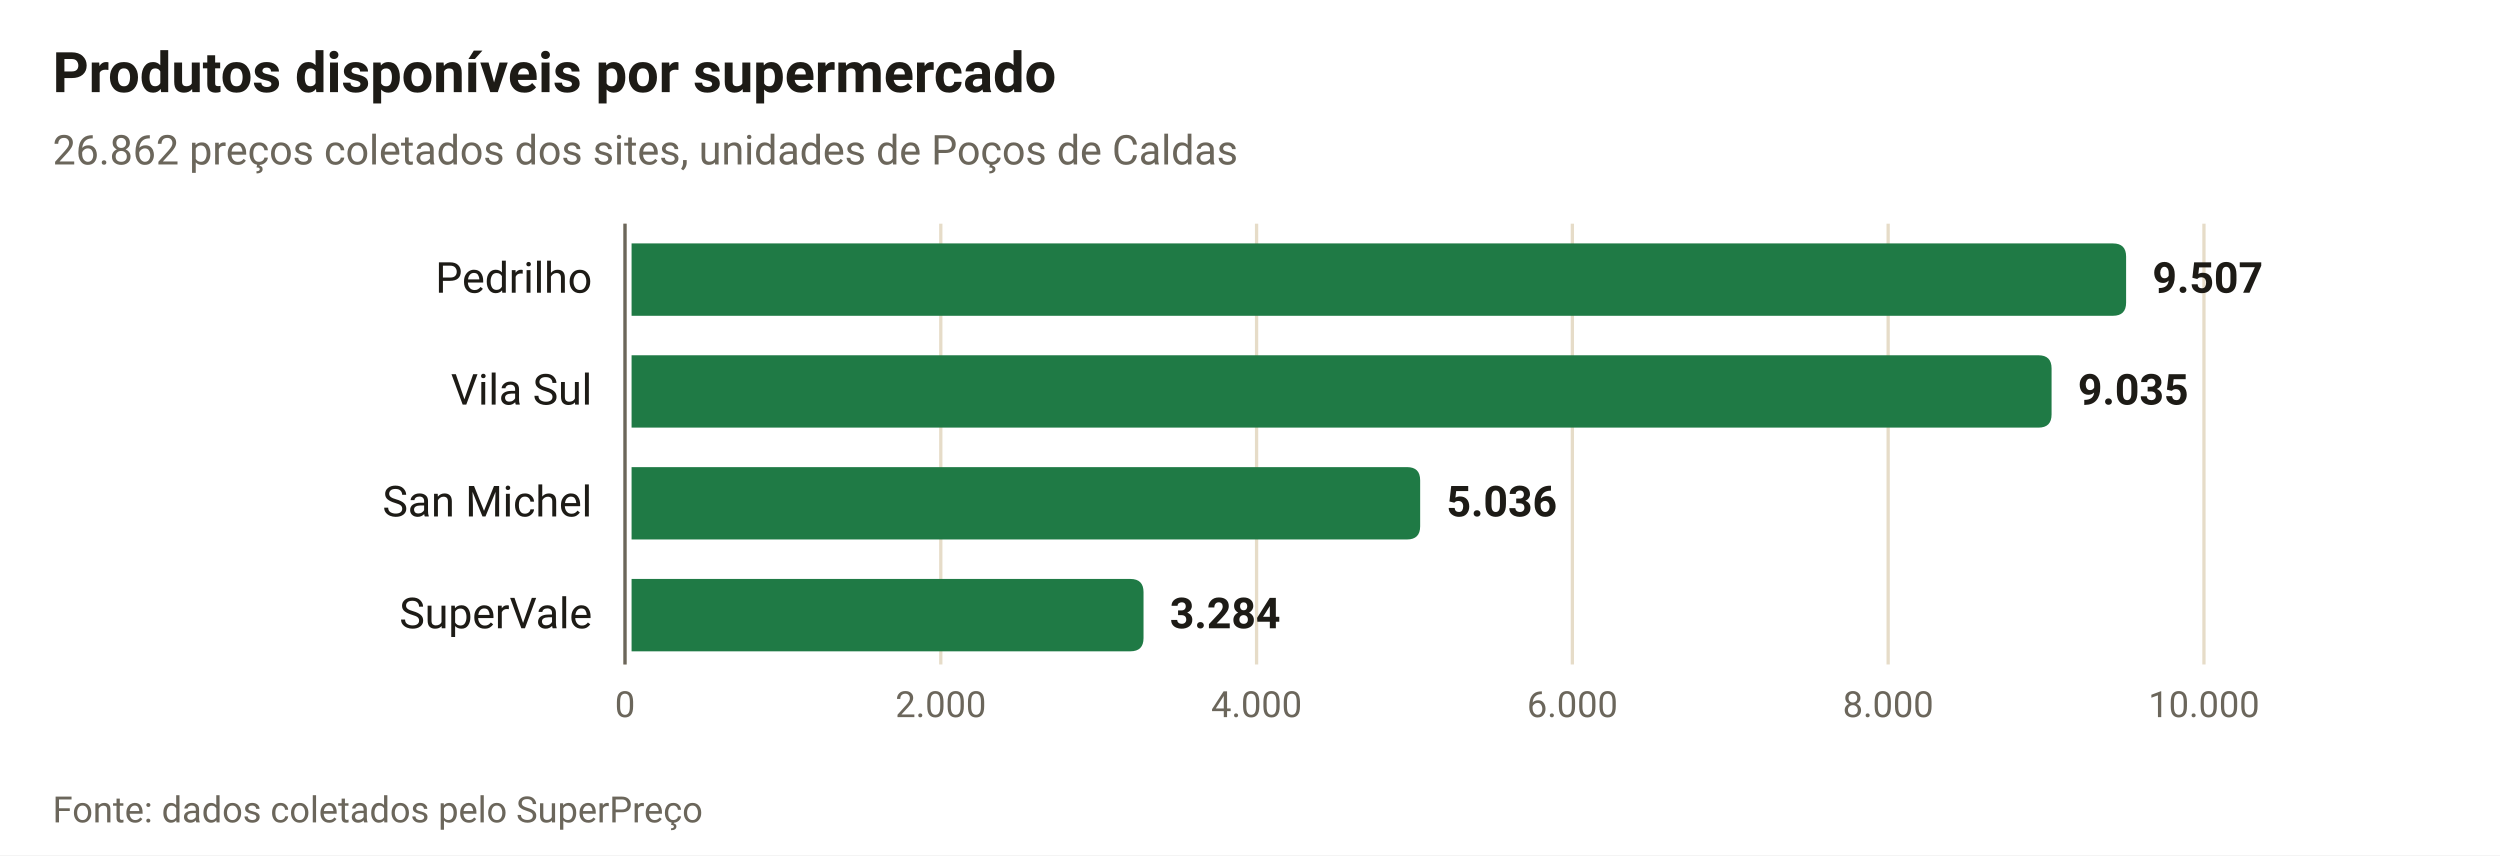
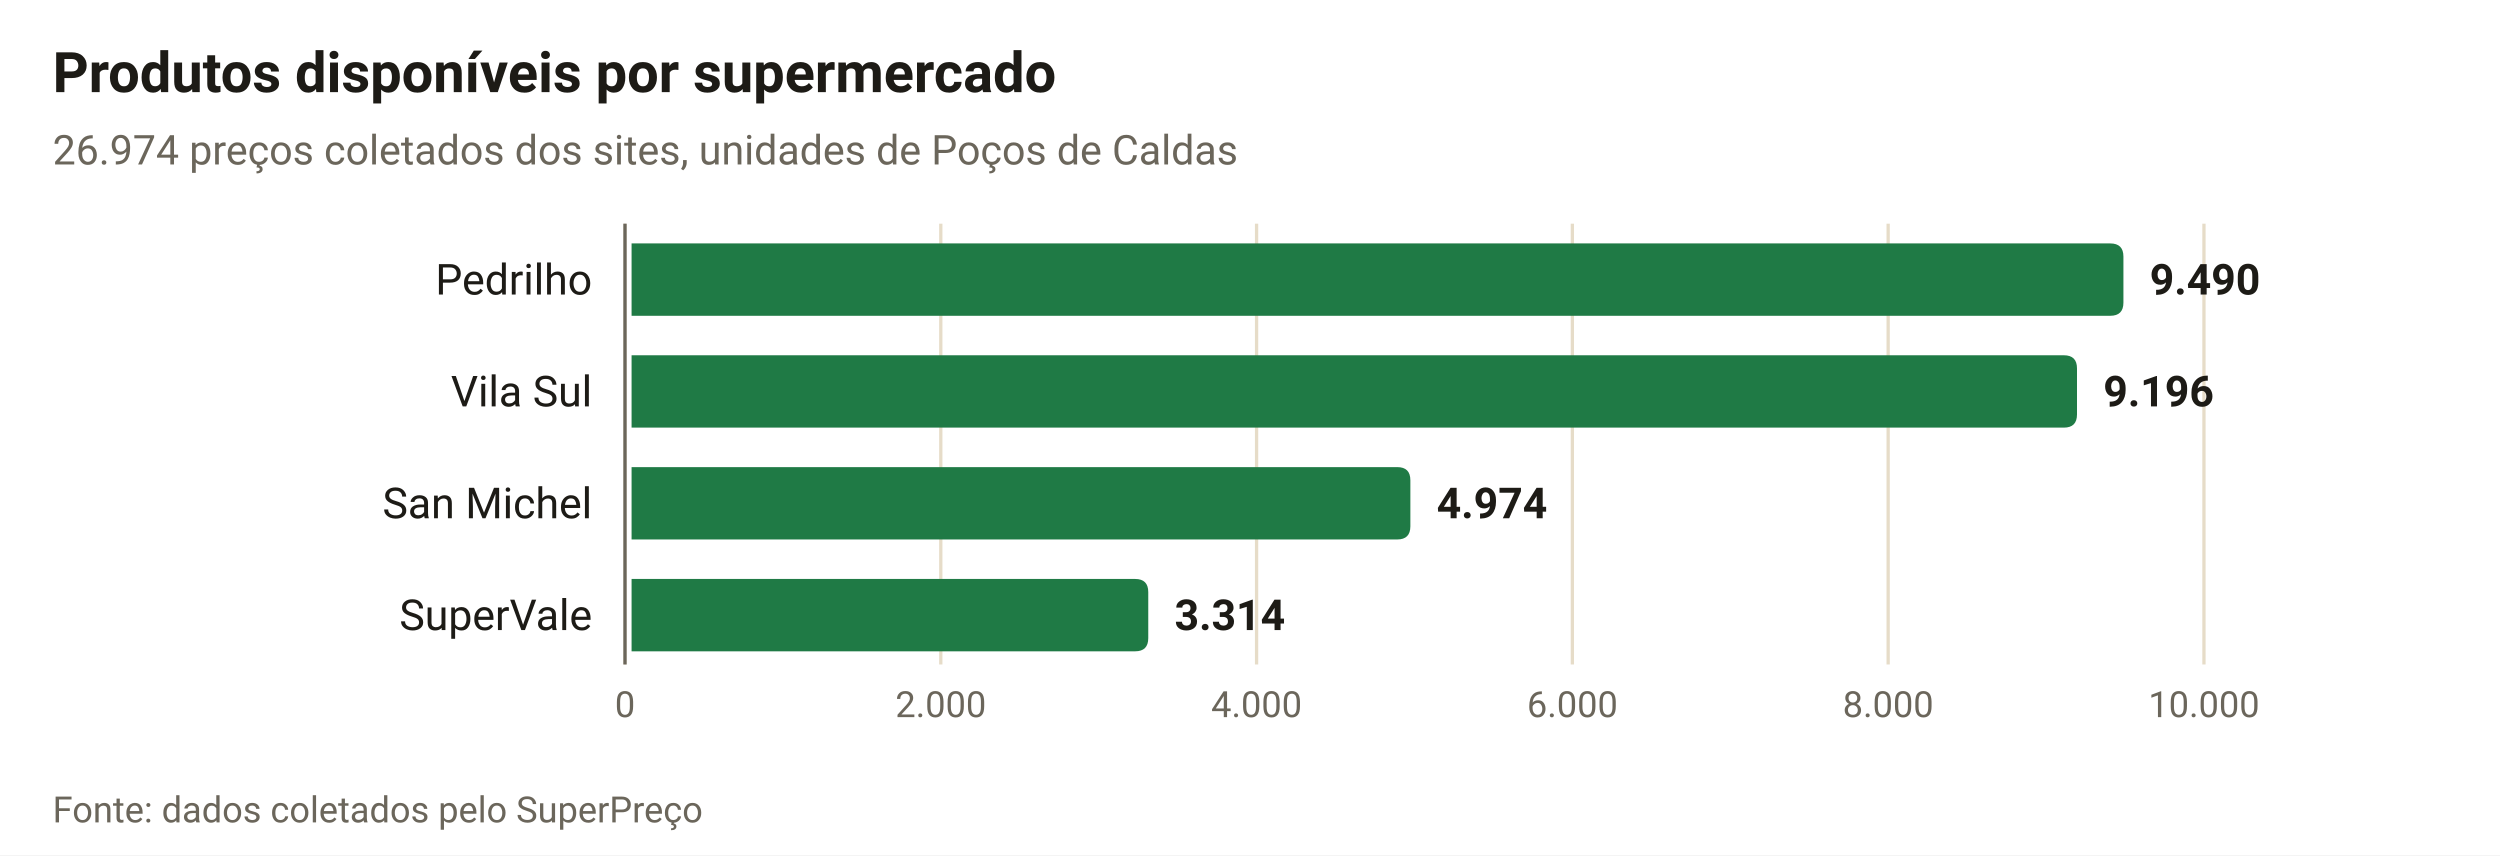
<svg xmlns="http://www.w3.org/2000/svg" width="760" height="260" viewBox="0 0 760 260" font-family="'Segoe UI', Roboto, 'Helvetica Neue', Arial, sans-serif" role="img" aria-label="Produtos disponíveis por supermercado">
  <rect width="760" height="260" fill="#ffffff" />
  <text x="16" y="28" font-size="17" font-weight="700" fill="#1d1b16">Produtos disponíveis por supermercado</text>
-   <text x="16" y="50" font-size="12.5" fill="#6b665b">26.862 preços coletados dos sites, unidades de Poços de Caldas</text>
+   <text x="16" y="50" font-size="12.5" fill="#6b665b">26.974 preços coletados dos sites, unidades de Poços de Caldas</text>
  <line x1="190" y1="68" x2="190" y2="202" stroke="#e6dcc8" stroke-width="1" />
  <text x="190" y="218" font-size="11" fill="#6b665b" text-anchor="middle">0</text>
  <line x1="286" y1="68" x2="286" y2="202" stroke="#e6dcc8" stroke-width="1" />
  <text x="286" y="218" font-size="11" fill="#6b665b" text-anchor="middle">2.000</text>
  <line x1="382" y1="68" x2="382" y2="202" stroke="#e6dcc8" stroke-width="1" />
  <text x="382" y="218" font-size="11" fill="#6b665b" text-anchor="middle">4.000</text>
  <line x1="478" y1="68" x2="478" y2="202" stroke="#e6dcc8" stroke-width="1" />
  <text x="478" y="218" font-size="11" fill="#6b665b" text-anchor="middle">6.000</text>
  <line x1="574" y1="68" x2="574" y2="202" stroke="#e6dcc8" stroke-width="1" />
  <text x="574" y="218" font-size="11" fill="#6b665b" text-anchor="middle">8.000</text>
  <line x1="670" y1="68" x2="670" y2="202" stroke="#e6dcc8" stroke-width="1" />
  <text x="670" y="218" font-size="11" fill="#6b665b" text-anchor="middle">10.000</text>
  <line x1="190" y1="68" x2="190" y2="202" stroke="#6b665b" stroke-width="1" />
-   <text x="180" y="89" font-size="13" fill="#1d1b16" text-anchor="end">Pedrilho</text>
-   <path d="M192,74 H642.336 Q646.336,74 646.336,78 V92 Q646.336,96 642.336,96 H192 Z" fill="#1f7a45" />
-   <text x="654.336" y="89" font-size="13" font-weight="600" fill="#1d1b16">9.507</text>
-   <text x="180" y="123" font-size="13" fill="#1d1b16" text-anchor="end">Vila Sul</text>
-   <path d="M192,108 H619.68 Q623.68,108 623.68,112 V126 Q623.68,130 619.68,130 H192 Z" fill="#1f7a45" />
-   <text x="631.68" y="123" font-size="13" font-weight="600" fill="#1d1b16">9.035</text>
-   <text x="180" y="157" font-size="13" fill="#1d1b16" text-anchor="end">San Michel</text>
-   <path d="M192,142 H427.728 Q431.728,142 431.728,146 V160 Q431.728,164 427.728,164 H192 Z" fill="#1f7a45" />
-   <text x="439.728" y="157" font-size="13" font-weight="600" fill="#1d1b16">5.036</text>
-   <text x="180" y="191" font-size="13" fill="#1d1b16" text-anchor="end">SuperVale</text>
-   <path d="M192,176 H343.632 Q347.632,176 347.632,180 V194 Q347.632,198 343.632,198 H192 Z" fill="#1f7a45" />
-   <text x="355.632" y="191" font-size="13" font-weight="600" fill="#1d1b16">3.284</text>
+   <text x="180" y="89.55" font-size="13" fill="#1d1b16" text-anchor="end">Pedrilho</text>
+   <path d="M192,74 H641.52 Q645.52,74 645.52,78 V92 Q645.52,96 641.52,96 H192 Z" fill="#1f7a45" />
+   <text x="653.52" y="89.55" font-size="13" font-weight="600" fill="#1d1b16">9.490</text>
+   <text x="180" y="123.55" font-size="13" fill="#1d1b16" text-anchor="end">Vila Sul</text>
+   <path d="M192,108 H627.408 Q631.408,108 631.408,112 V126 Q631.408,130 627.408,130 H192 Z" fill="#1f7a45" />
+   <text x="639.408" y="123.55" font-size="13" font-weight="600" fill="#1d1b16">9.196</text>
+   <text x="180" y="157.55" font-size="13" fill="#1d1b16" text-anchor="end">San Michel</text>
+   <path d="M192,142 H424.752 Q428.752,142 428.752,146 V160 Q428.752,164 424.752,164 H192 Z" fill="#1f7a45" />
+   <text x="436.752" y="157.55" font-size="13" font-weight="600" fill="#1d1b16">4.974</text>
+   <text x="180" y="191.55" font-size="13" fill="#1d1b16" text-anchor="end">SuperVale</text>
+   <path d="M192,176 H345.072 Q349.072,176 349.072,180 V194 Q349.072,198 345.072,198 H192 Z" fill="#1f7a45" />
+   <text x="357.072" y="191.55" font-size="13" font-weight="600" fill="#1d1b16">3.314</text>
  <text x="16" y="250" font-size="11" fill="#6b665b">Fonte: dados coletados pelo SuperPreço</text>
</svg>
